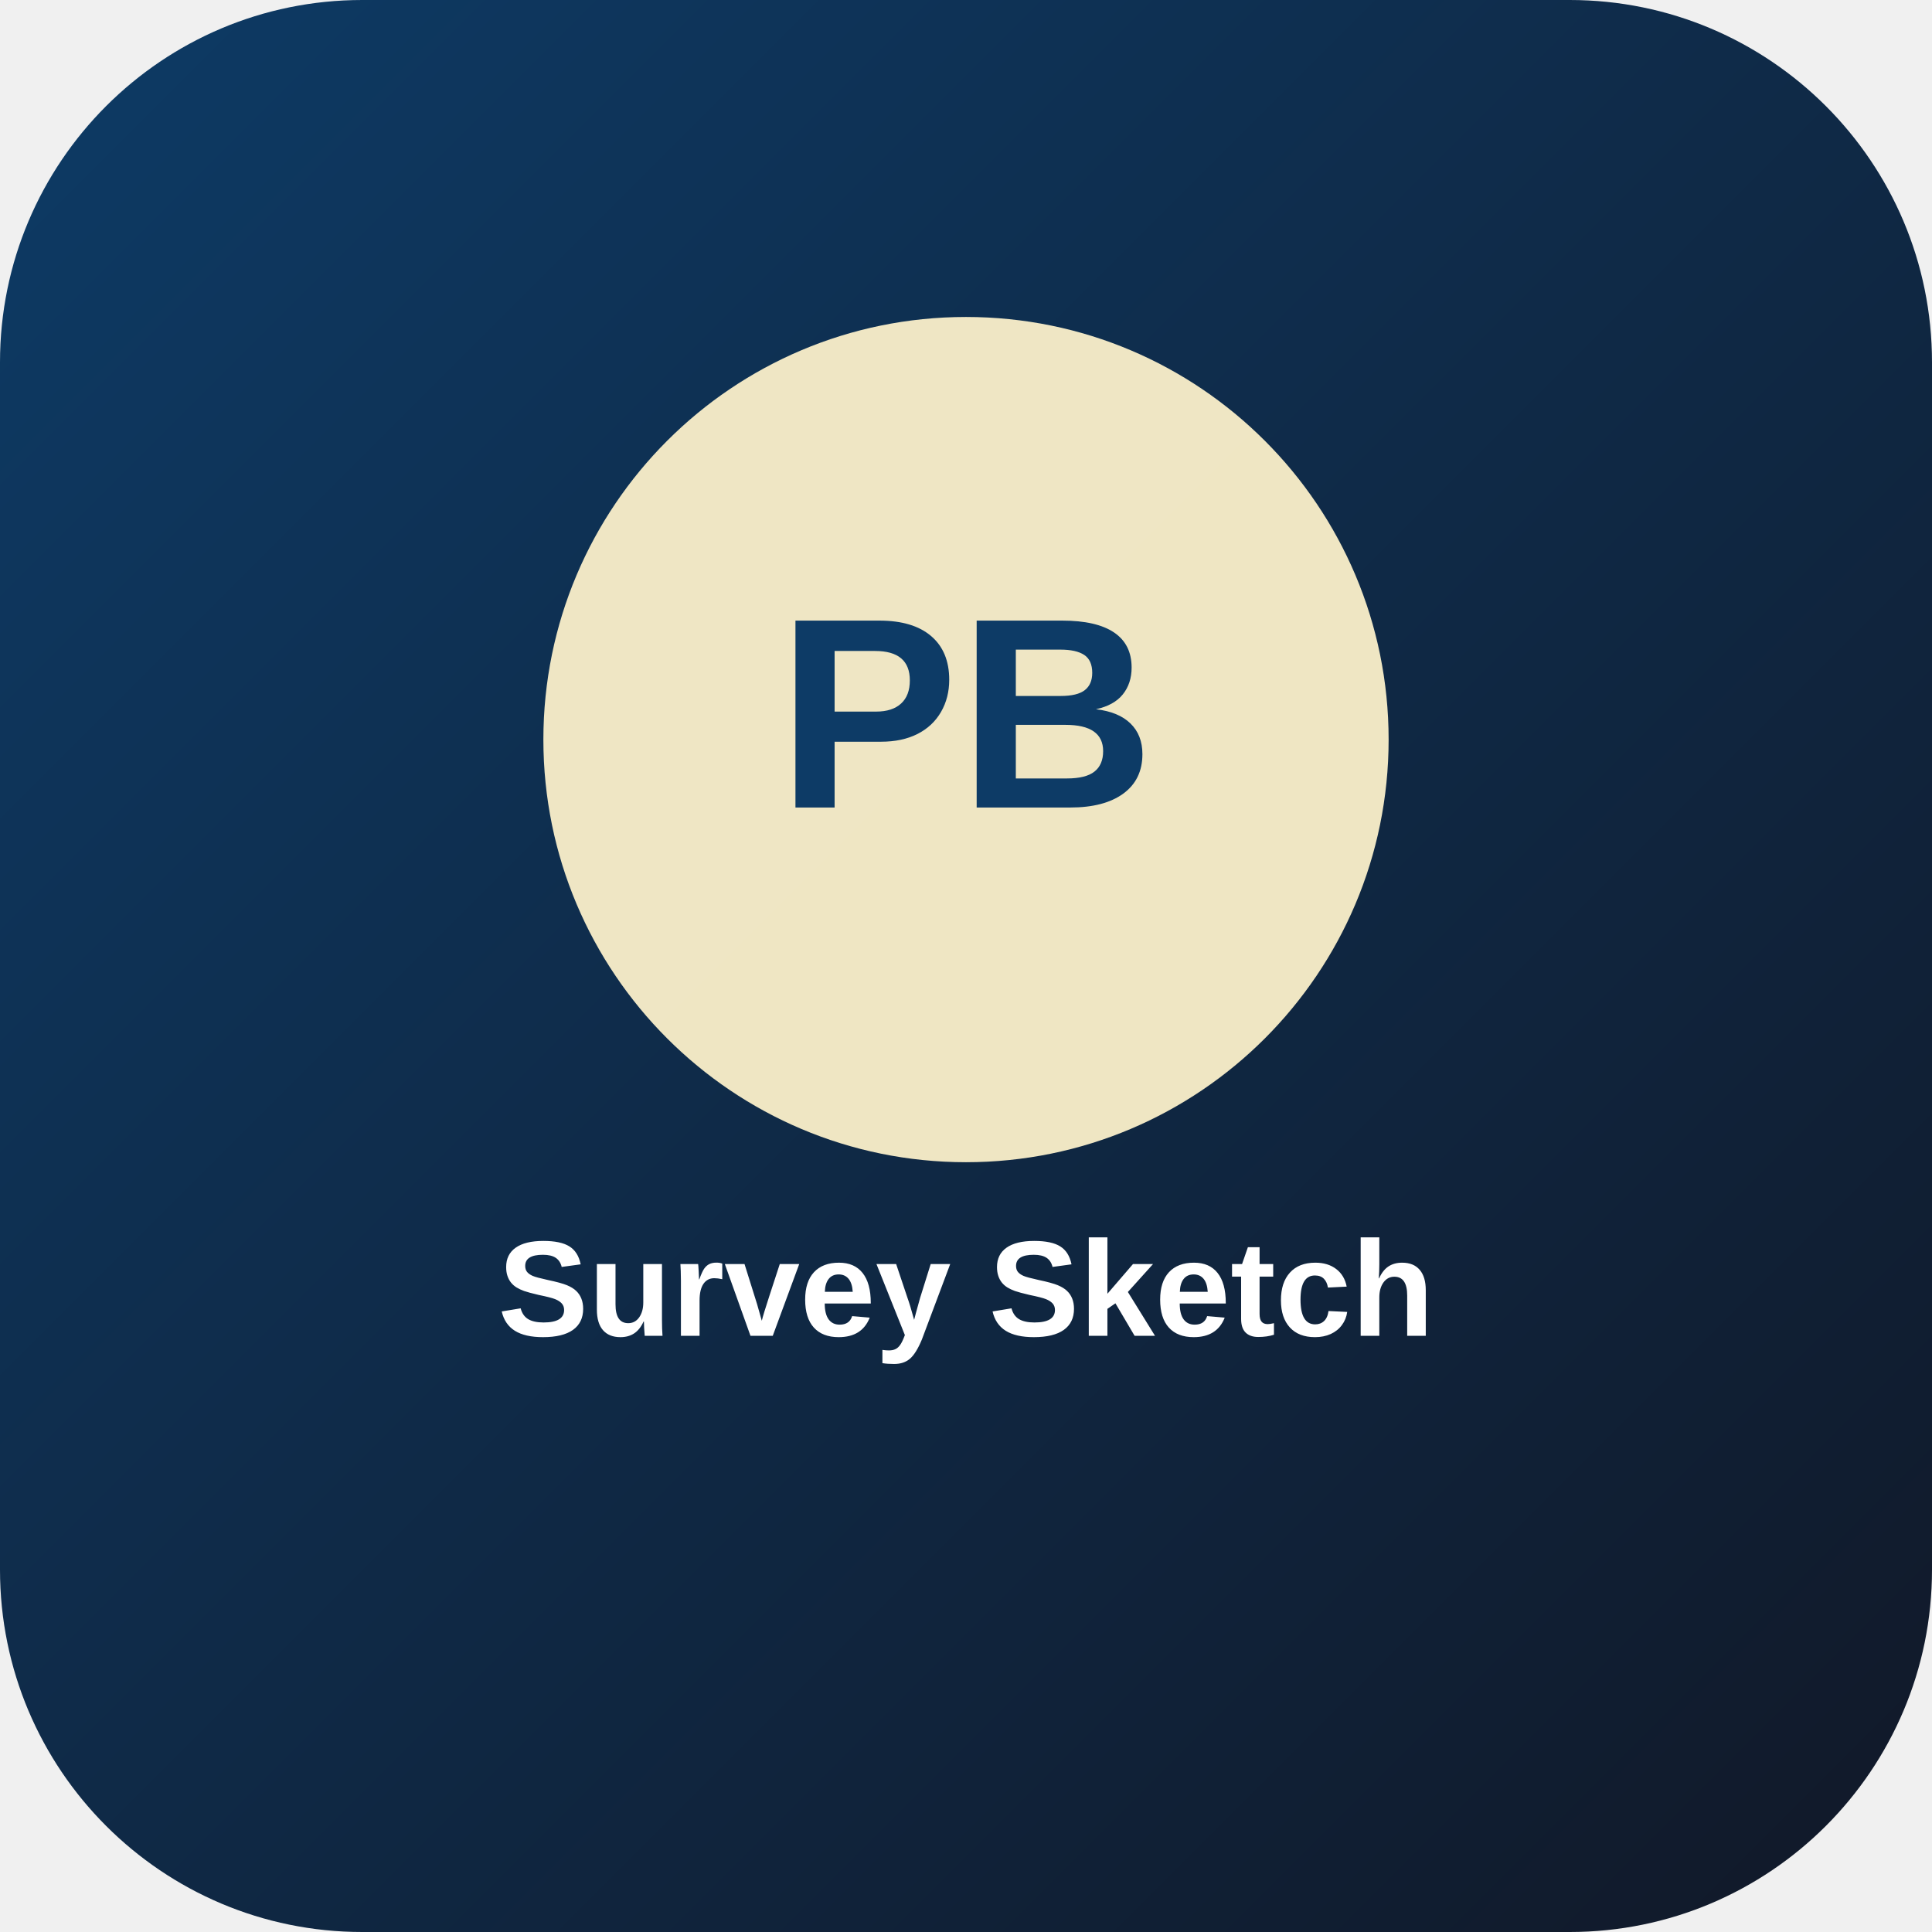
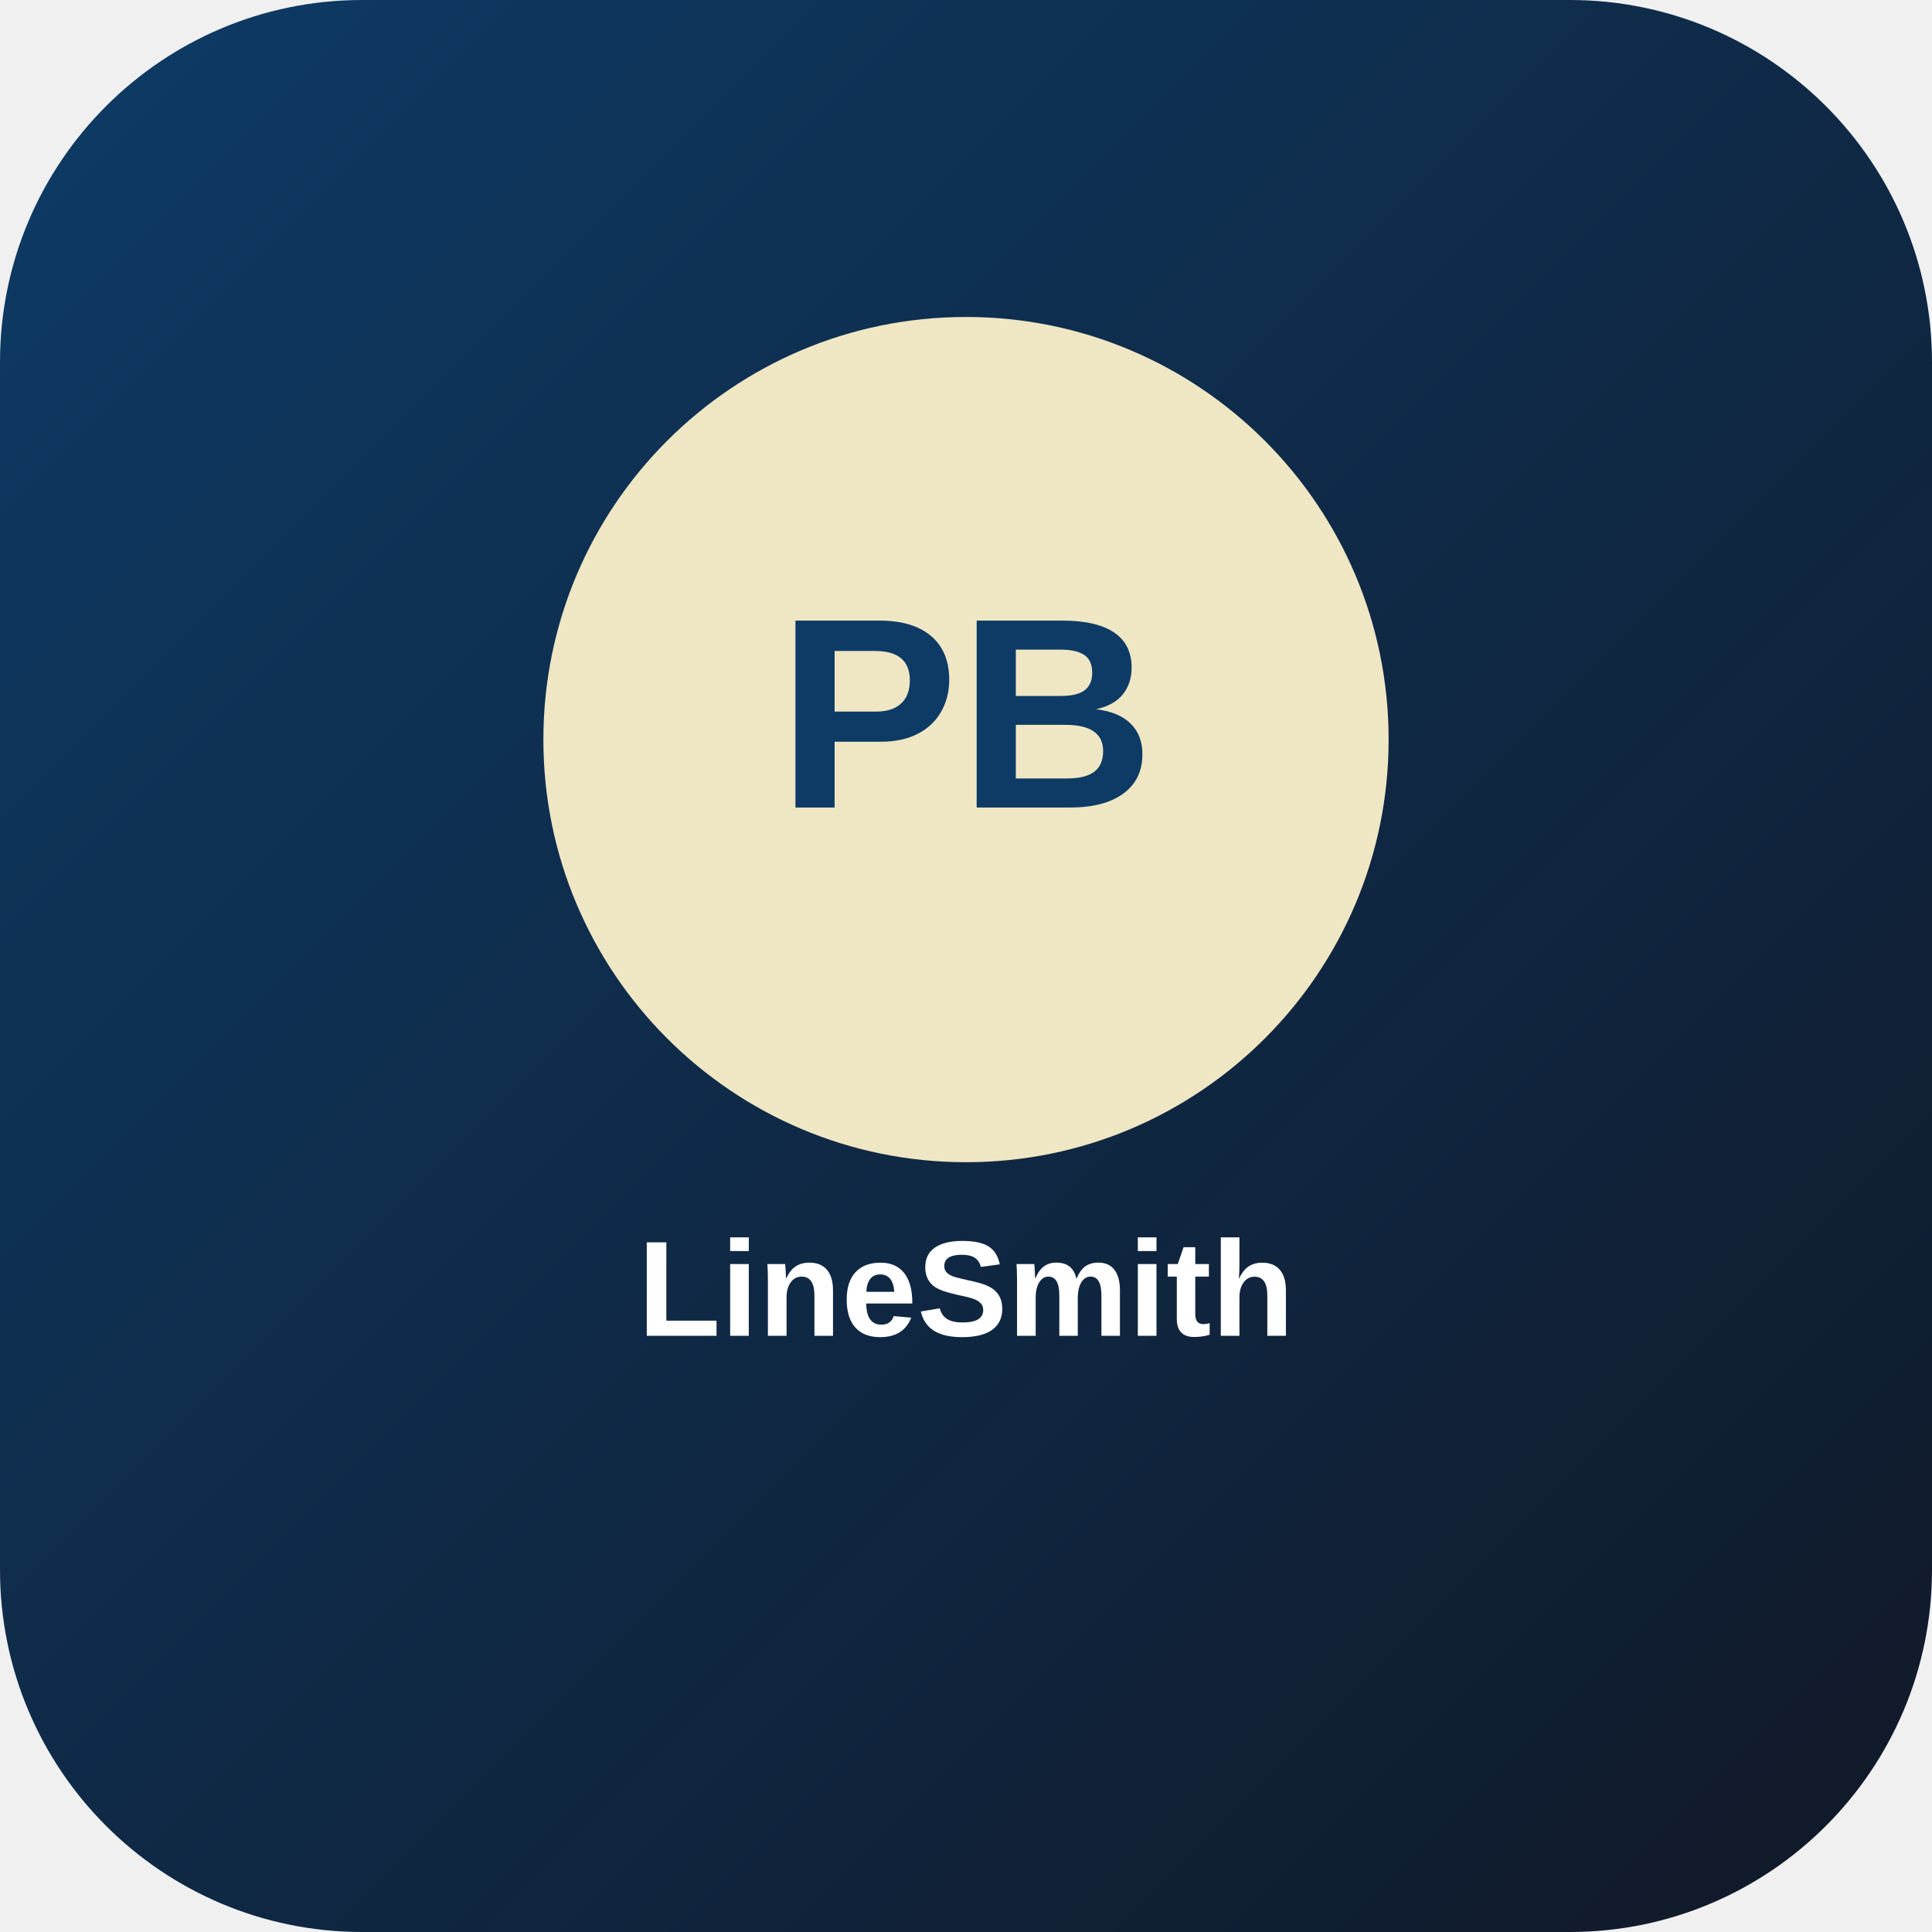
- <svg xmlns="http://www.w3.org/2000/svg" width="512" height="512" viewBox="0 0 512 512" role="img" aria-label="Survey Sketch icon">
+ <svg xmlns="http://www.w3.org/2000/svg" width="512" height="512" viewBox="0 0 512 512" role="img" aria-label="LineSmith icon">
  <defs>
    <linearGradient id="bg" x1="0" y1="0" x2="1" y2="1">
      <stop offset="0%" stop-color="#0D3B66" />
      <stop offset="100%" stop-color="#111827" />
    </linearGradient>
  </defs>
  <rect x="0" y="0" width="512" height="512" rx="96" fill="url(#bg)" />
  <circle cx="256" cy="196" r="112" fill="#FAF0CA" fill-opacity="0.95" />
  <text x="256" y="214" text-anchor="middle" font-size="72" font-family="Arial, sans-serif" font-weight="700" fill="#0D3B66">PB</text>
-   <text x="256" y="354" text-anchor="middle" font-size="36" font-family="Arial, sans-serif" font-weight="600" fill="#ffffff">Survey Sketch</text>
+   <text x="256" y="354" text-anchor="middle" font-size="36" font-family="Arial, sans-serif" font-weight="600" fill="#ffffff">LineSmith</text>
</svg>
